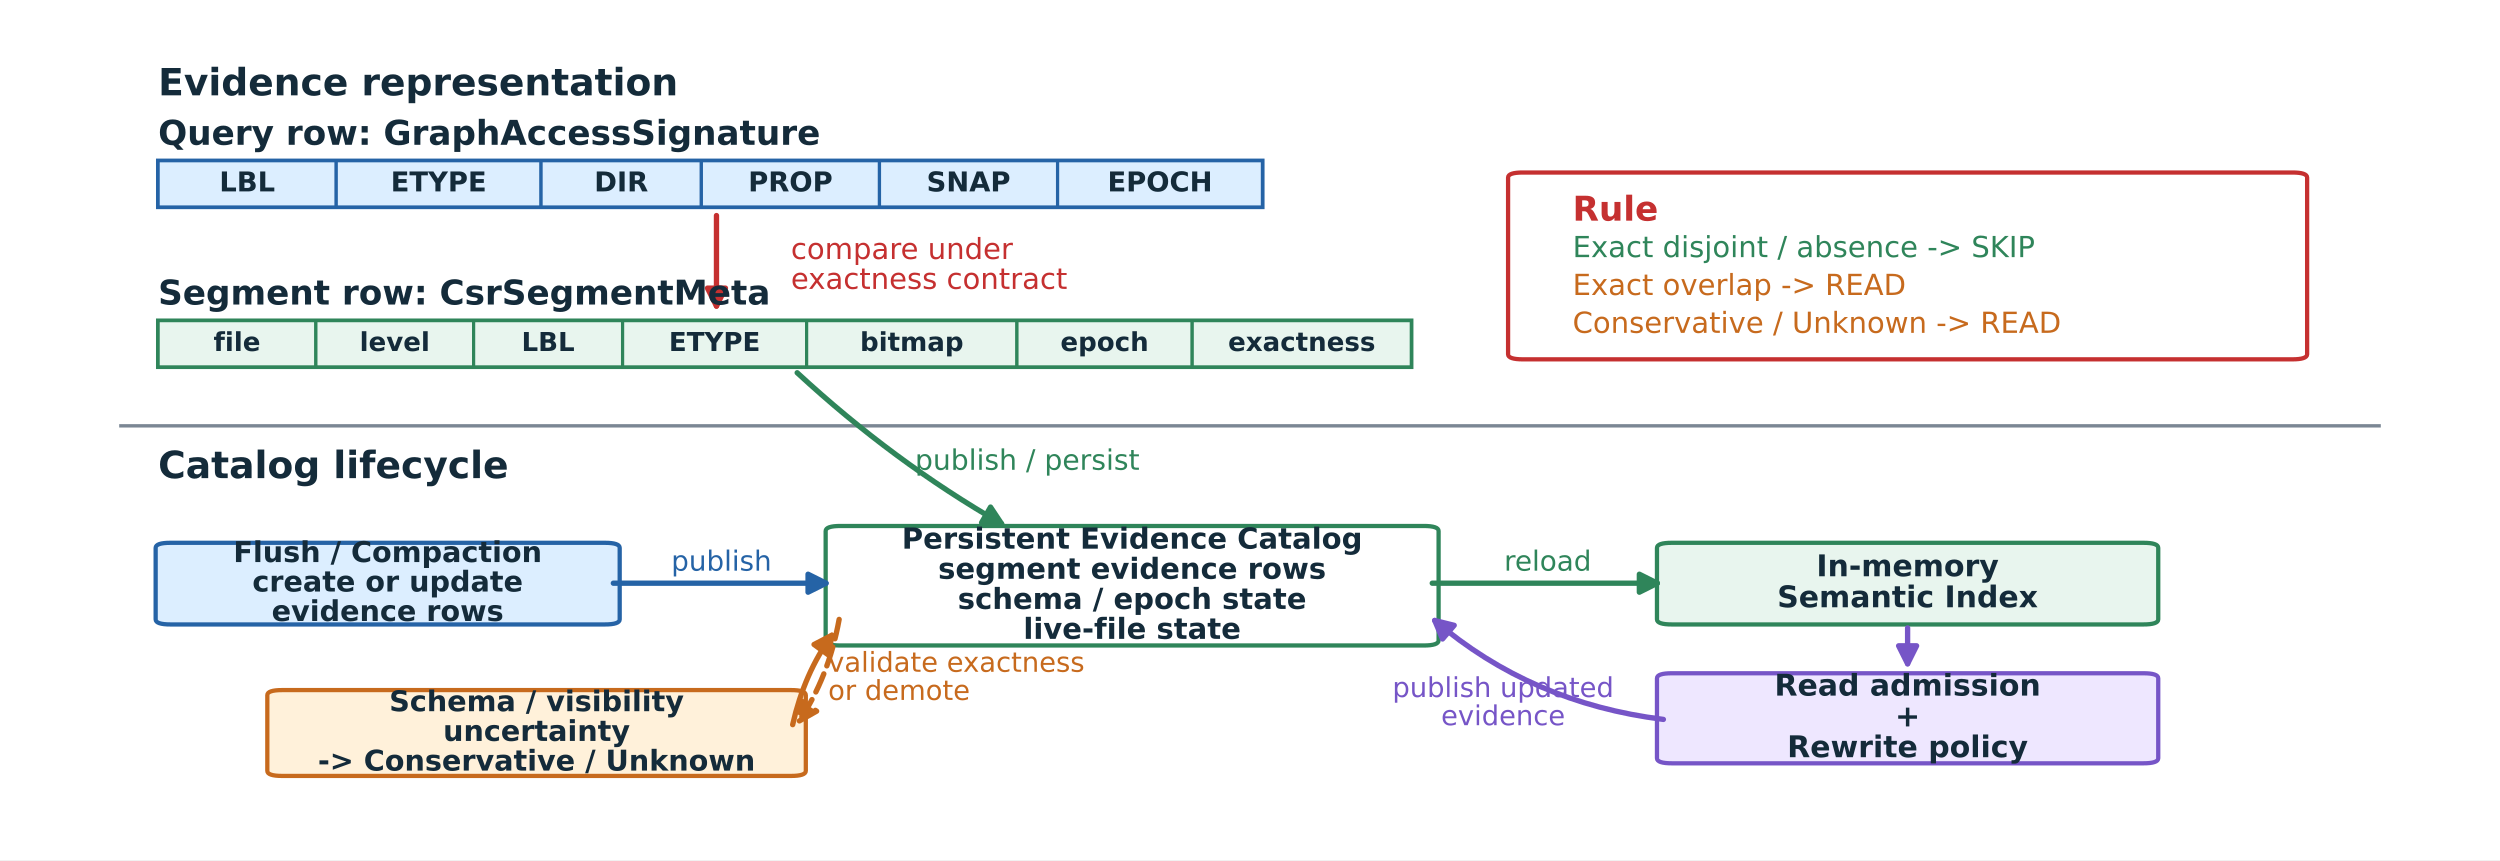
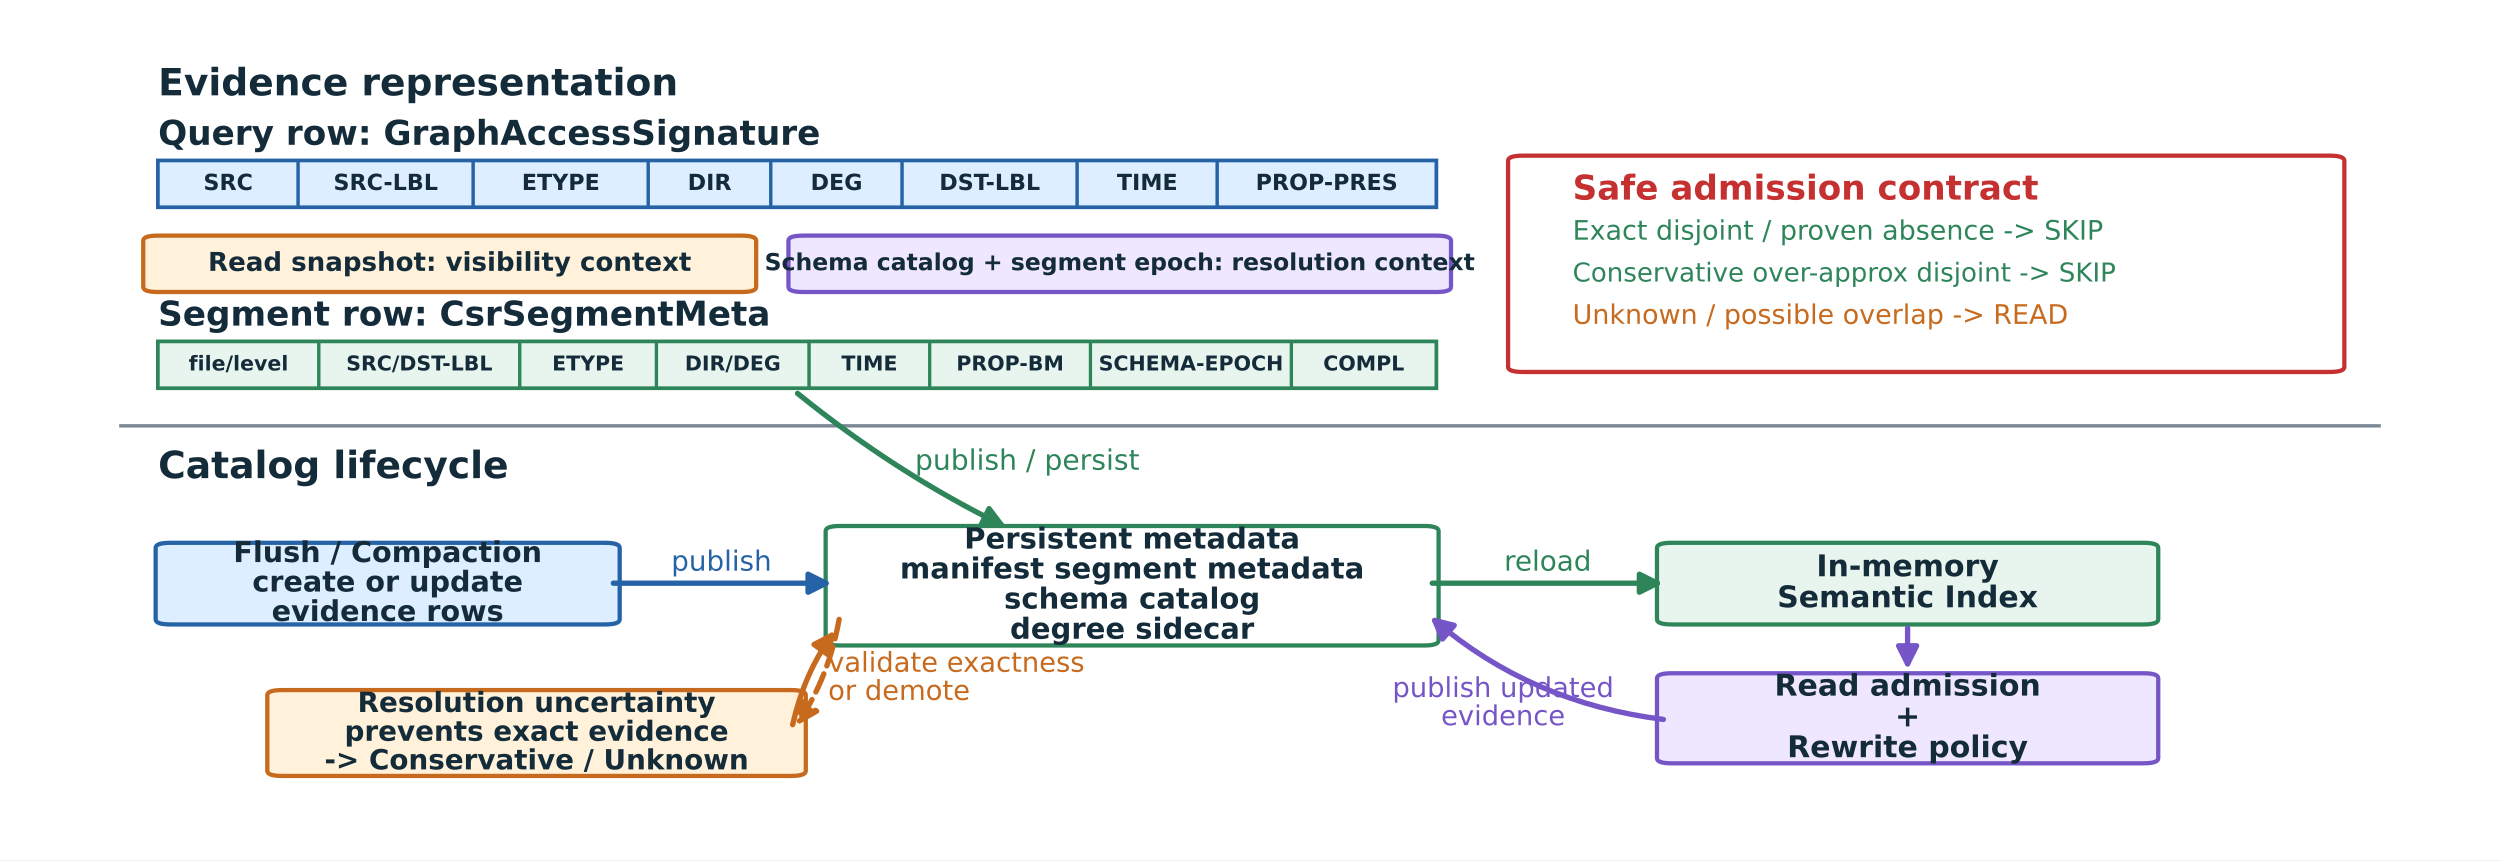
<svg xmlns="http://www.w3.org/2000/svg" width="584.64pt" height="201.132pt" viewBox="0 0 584.64 201.132" version="1.1">
  <defs>
    <style type="text/css">*{stroke-linejoin: round; stroke-linecap: butt}</style>
  </defs>
  <g id="figure_1">
    <g id="patch_1">
      <path d="M 0 201.132  L 584.64 201.132  L 584.64 0  L 0 0  z " style="fill: #ffffff" />
    </g>
    <g id="axes_1">
      <g id="patch_2">
-         <path d="M 36.979 48.411  L 295.222 48.411  L 295.222 37.586  L 36.979 37.586  z " clip-path="url(#pa8581a69e4)" style="fill: #ffffff; stroke: #2563a6; stroke-linejoin: miter" />
+         <path d="M 36.979 48.411  L 335.844 48.411  L 335.844 37.586  L 36.979 37.586  z " clip-path="url(#p251d0ab29b)" style="fill: #ffffff; stroke: #2563a6; stroke-linejoin: miter" />
      </g>
      <g id="patch_3">
-         <path d="M 36.979 48.411  L 78.631 48.411  L 78.631 37.586  L 36.979 37.586  z " clip-path="url(#pa8581a69e4)" style="fill: #dceeff; stroke: #2563a6; stroke-width: 0.75; stroke-linejoin: miter" />
+         <path d="M 36.979 48.411  L 69.732 48.411  L 69.732 37.586  L 36.979 37.586  z " clip-path="url(#p251d0ab29b)" style="fill: #dceeff; stroke: #2563a6; stroke-width: 0.75; stroke-linejoin: miter" />
      </g>
      <g id="patch_4">
-         <path d="M 78.631 48.411  L 126.531 48.411  L 126.531 37.586  L 78.631 37.586  z " clip-path="url(#pa8581a69e4)" style="fill: #dceeff; stroke: #2563a6; stroke-width: 0.75; stroke-linejoin: miter" />
+         <path d="M 69.732 48.411  L 110.672 48.411  L 110.672 37.586  L 69.732 37.586  z " clip-path="url(#p251d0ab29b)" style="fill: #dceeff; stroke: #2563a6; stroke-width: 0.75; stroke-linejoin: miter" />
      </g>
      <g id="patch_5">
-         <path d="M 126.531 48.411  L 164.018 48.411  L 164.018 37.586  L 126.531 37.586  z " clip-path="url(#pa8581a69e4)" style="fill: #dceeff; stroke: #2563a6; stroke-width: 0.75; stroke-linejoin: miter" />
+         <path d="M 110.672 48.411  L 151.612 48.411  L 151.612 37.586  L 110.672 37.586  z " clip-path="url(#p251d0ab29b)" style="fill: #dceeff; stroke: #2563a6; stroke-width: 0.75; stroke-linejoin: miter" />
      </g>
      <g id="patch_6">
-         <path d="M 164.018 48.411  L 205.67 48.411  L 205.67 37.586  L 164.018 37.586  z " clip-path="url(#pa8581a69e4)" style="fill: #dceeff; stroke: #2563a6; stroke-width: 0.75; stroke-linejoin: miter" />
+         <path d="M 151.612 48.411  L 180.271 48.411  L 180.271 37.586  L 151.612 37.586  z " clip-path="url(#p251d0ab29b)" style="fill: #dceeff; stroke: #2563a6; stroke-width: 0.75; stroke-linejoin: miter" />
      </g>
      <g id="patch_7">
-         <path d="M 205.67 48.411  L 247.322 48.411  L 247.322 37.586  L 205.67 37.586  z " clip-path="url(#pa8581a69e4)" style="fill: #dceeff; stroke: #2563a6; stroke-width: 0.75; stroke-linejoin: miter" />
+         <path d="M 180.271 48.411  L 210.976 48.411  L 210.976 37.586  L 180.271 37.586  z " clip-path="url(#p251d0ab29b)" style="fill: #dceeff; stroke: #2563a6; stroke-width: 0.75; stroke-linejoin: miter" />
      </g>
      <g id="patch_8">
-         <path d="M 247.322 48.411  L 295.222 48.411  L 295.222 37.586  L 247.322 37.586  z " clip-path="url(#pa8581a69e4)" style="fill: #dceeff; stroke: #2563a6; stroke-width: 0.75; stroke-linejoin: miter" />
+         <path d="M 210.976 48.411  L 251.916 48.411  L 251.916 37.586  L 210.976 37.586  z " clip-path="url(#p251d0ab29b)" style="fill: #dceeff; stroke: #2563a6; stroke-width: 0.75; stroke-linejoin: miter" />
      </g>
      <g id="patch_9">
-         <path d="M 36.979 85.805  L 330.041 85.805  L 330.041 74.98  L 36.979 74.98  z " clip-path="url(#pa8581a69e4)" style="fill: #ffffff; stroke: #2f855a; stroke-linejoin: miter" />
+         <path d="M 251.916 48.411  L 284.669 48.411  L 284.669 37.586  L 251.916 37.586  z " clip-path="url(#p251d0ab29b)" style="fill: #dceeff; stroke: #2563a6; stroke-width: 0.75; stroke-linejoin: miter" />
      </g>
      <g id="patch_10">
-         <path d="M 36.979 85.805  L 73.868 85.805  L 73.868 74.98  L 36.979 74.98  z " clip-path="url(#pa8581a69e4)" style="fill: #e8f5ee; stroke: #2f855a; stroke-width: 0.75; stroke-linejoin: miter" />
+         <path d="M 284.669 48.411  L 335.844 48.411  L 335.844 37.586  L 284.669 37.586  z " clip-path="url(#p251d0ab29b)" style="fill: #dceeff; stroke: #2563a6; stroke-width: 0.75; stroke-linejoin: miter" />
      </g>
      <g id="patch_11">
-         <path d="M 73.868 85.805  L 110.757 85.805  L 110.757 74.98  L 73.868 74.98  z " clip-path="url(#pa8581a69e4)" style="fill: #e8f5ee; stroke: #2f855a; stroke-width: 0.75; stroke-linejoin: miter" />
+         <path d="M 36.979 68.289  L 173.354 68.289  Q 176.836 68.289 176.836 67.108  L 176.836 56.283  Q 176.836 55.102 173.354 55.102  L 36.979 55.102  Q 33.497 55.102 33.497 56.283  L 33.497 67.108  Q 33.497 68.289 36.979 68.289  z " clip-path="url(#p251d0ab29b)" style="fill: #fff1da; stroke: #c76a1d; stroke-linejoin: miter" />
      </g>
      <g id="patch_12">
-         <path d="M 110.757 85.805  L 145.596 85.805  L 145.596 74.98  L 110.757 74.98  z " clip-path="url(#pa8581a69e4)" style="fill: #e8f5ee; stroke: #2f855a; stroke-width: 0.75; stroke-linejoin: miter" />
+         <path d="M 187.862 68.289  L 335.844 68.289  Q 339.326 68.289 339.326 67.108  L 339.326 56.283  Q 339.326 55.102 335.844 55.102  L 187.862 55.102  Q 184.38 55.102 184.38 56.283  L 184.38 67.108  Q 184.38 68.289 187.862 68.289  z " clip-path="url(#p251d0ab29b)" style="fill: #eee7ff; stroke: #7655c7; stroke-linejoin: miter" />
      </g>
      <g id="patch_13">
-         <path d="M 145.596 85.805  L 188.633 85.805  L 188.633 74.98  L 145.596 74.98  z " clip-path="url(#pa8581a69e4)" style="fill: #e8f5ee; stroke: #2f855a; stroke-width: 0.75; stroke-linejoin: miter" />
+         <path d="M 36.979 90.725  L 335.844 90.725  L 335.844 79.901  L 36.979 79.901  z " clip-path="url(#p251d0ab29b)" style="fill: #ffffff; stroke: #2f855a; stroke-linejoin: miter" />
      </g>
      <g id="patch_14">
-         <path d="M 188.633 85.805  L 237.819 85.805  L 237.819 74.98  L 188.633 74.98  z " clip-path="url(#pa8581a69e4)" style="fill: #e8f5ee; stroke: #2f855a; stroke-width: 0.75; stroke-linejoin: miter" />
+         <path d="M 36.979 90.725  L 74.572 90.725  L 74.572 79.901  L 36.979 79.901  z " clip-path="url(#p251d0ab29b)" style="fill: #e8f5ee; stroke: #2f855a; stroke-width: 0.75; stroke-linejoin: miter" />
      </g>
      <g id="patch_15">
-         <path d="M 237.819 85.805  L 278.806 85.805  L 278.806 74.98  L 237.819 74.98  z " clip-path="url(#pa8581a69e4)" style="fill: #e8f5ee; stroke: #2f855a; stroke-width: 0.75; stroke-linejoin: miter" />
+         <path d="M 74.572 90.725  L 121.564 90.725  L 121.564 79.901  L 74.572 79.901  z " clip-path="url(#p251d0ab29b)" style="fill: #e8f5ee; stroke: #2f855a; stroke-width: 0.75; stroke-linejoin: miter" />
      </g>
      <g id="patch_16">
-         <path d="M 278.806 85.805  L 330.041 85.805  L 330.041 74.98  L 278.806 74.98  z " clip-path="url(#pa8581a69e4)" style="fill: #e8f5ee; stroke: #2f855a; stroke-width: 0.75; stroke-linejoin: miter" />
+         <path d="M 121.564 90.725  L 153.518 90.725  L 153.518 79.901  L 121.564 79.901  z " clip-path="url(#p251d0ab29b)" style="fill: #e8f5ee; stroke: #2f855a; stroke-width: 0.75; stroke-linejoin: miter" />
      </g>
      <g id="patch_17">
-         <path d="M 356.155 84.034  L 536.054 84.034  Q 539.536 84.034 539.536 82.853  L 539.536 41.522  Q 539.536 40.342 536.054 40.342  L 356.155 40.342  Q 352.673 40.342 352.673 41.522  L 352.673 82.853  Q 352.673 84.034 356.155 84.034  z " clip-path="url(#pa8581a69e4)" style="fill: #ffffff; stroke: #c53030; stroke-linejoin: miter" />
+         <path d="M 153.518 90.725  L 189.231 90.725  L 189.231 79.901  L 153.518 79.901  z " clip-path="url(#p251d0ab29b)" style="fill: #e8f5ee; stroke: #2f855a; stroke-width: 0.75; stroke-linejoin: miter" />
      </g>
      <g id="patch_18">
-         <path d="M 39.881 146.03  L 141.437 146.03  Q 144.919 146.03 144.919 144.849  L 144.919 128.12  Q 144.919 126.939 141.437 126.939  L 39.881 126.939  Q 36.399 126.939 36.399 128.12  L 36.399 144.849  Q 36.399 146.03 39.881 146.03  z " clip-path="url(#pa8581a69e4)" style="fill: #dceeff; stroke: #2563a6; stroke-linejoin: miter" />
+         <path d="M 189.231 90.725  L 217.426 90.725  L 217.426 79.901  L 189.231 79.901  z " clip-path="url(#p251d0ab29b)" style="fill: #e8f5ee; stroke: #2f855a; stroke-width: 0.75; stroke-linejoin: miter" />
      </g>
      <g id="patch_19">
-         <path d="M 196.567 150.95  L 332.942 150.95  Q 336.424 150.95 336.424 149.769  L 336.424 124.183  Q 336.424 123.003 332.942 123.003  L 196.567 123.003  Q 193.085 123.003 193.085 124.183  L 193.085 149.769  Q 193.085 150.95 196.567 150.95  z " clip-path="url(#pa8581a69e4)" style="fill: #ffffff; stroke: #2f855a; stroke-linejoin: miter" />
+         <path d="M 217.426 90.725  L 255.019 90.725  L 255.019 79.901  L 217.426 79.901  z " clip-path="url(#p251d0ab29b)" style="fill: #e8f5ee; stroke: #2f855a; stroke-width: 0.75; stroke-linejoin: miter" />
      </g>
      <g id="patch_20">
-         <path d="M 390.974 146.03  L 501.235 146.03  Q 504.717 146.03 504.717 144.849  L 504.717 128.12  Q 504.717 126.939 501.235 126.939  L 390.974 126.939  Q 387.492 126.939 387.492 128.12  L 387.492 144.849  Q 387.492 146.03 390.974 146.03  z " clip-path="url(#pa8581a69e4)" style="fill: #e8f5ee; stroke: #2f855a; stroke-linejoin: miter" />
+         <path d="M 255.019 90.725  L 302.01 90.725  L 302.01 79.901  L 255.019 79.901  z " clip-path="url(#p251d0ab29b)" style="fill: #e8f5ee; stroke: #2f855a; stroke-width: 0.75; stroke-linejoin: miter" />
      </g>
      <g id="patch_21">
-         <path d="M 390.974 178.504  L 501.235 178.504  Q 504.717 178.504 504.717 177.323  L 504.717 158.626  Q 504.717 157.445 501.235 157.445  L 390.974 157.445  Q 387.492 157.445 387.492 158.626  L 387.492 177.323  Q 387.492 178.504 390.974 178.504  z " clip-path="url(#pa8581a69e4)" style="fill: #eee7ff; stroke: #7655c7; stroke-linejoin: miter" />
+         <path d="M 302.01 90.725  L 335.844 90.725  L 335.844 79.901  L 302.01 79.901  z " clip-path="url(#p251d0ab29b)" style="fill: #e8f5ee; stroke: #2f855a; stroke-width: 0.75; stroke-linejoin: miter" />
      </g>
      <g id="patch_22">
-         <path d="M 65.995 181.456  L 184.961 181.456  Q 188.443 181.456 188.443 180.275  L 188.443 162.562  Q 188.443 161.381 184.961 161.381  L 65.995 161.381  Q 62.513 161.381 62.513 162.562  L 62.513 180.275  Q 62.513 181.456 65.995 181.456  z " clip-path="url(#pa8581a69e4)" style="fill: #fff1da; stroke: #c76a1d; stroke-linejoin: miter" />
+         <path d="M 356.155 86.986  L 544.759 86.986  Q 548.241 86.986 548.241 85.805  L 548.241 37.586  Q 548.241 36.405 544.759 36.405  L 356.155 36.405  Q 352.673 36.405 352.673 37.586  L 352.673 85.805  Q 352.673 86.986 356.155 86.986  z " clip-path="url(#p251d0ab29b)" style="fill: #ffffff; stroke: #c53030; stroke-linejoin: miter" />
+       </g>
+       <g id="patch_23">
+         <path d="M 39.881 146.03  L 141.437 146.03  Q 144.919 146.03 144.919 144.849  L 144.919 128.12  Q 144.919 126.939 141.437 126.939  L 39.881 126.939  Q 36.399 126.939 36.399 128.12  L 36.399 144.849  Q 36.399 146.03 39.881 146.03  z " clip-path="url(#p251d0ab29b)" style="fill: #dceeff; stroke: #2563a6; stroke-linejoin: miter" />
+       </g>
+       <g id="patch_24">
+         <path d="M 196.567 150.95  L 332.942 150.95  Q 336.424 150.95 336.424 149.769  L 336.424 124.183  Q 336.424 123.003 332.942 123.003  L 196.567 123.003  Q 193.085 123.003 193.085 124.183  L 193.085 149.769  Q 193.085 150.95 196.567 150.95  z " clip-path="url(#p251d0ab29b)" style="fill: #ffffff; stroke: #2f855a; stroke-linejoin: miter" />
+       </g>
+       <g id="patch_25">
+         <path d="M 390.974 146.03  L 501.235 146.03  Q 504.717 146.03 504.717 144.849  L 504.717 128.12  Q 504.717 126.939 501.235 126.939  L 390.974 126.939  Q 387.492 126.939 387.492 128.12  L 387.492 144.849  Q 387.492 146.03 390.974 146.03  z " clip-path="url(#p251d0ab29b)" style="fill: #e8f5ee; stroke: #2f855a; stroke-linejoin: miter" />
+       </g>
+       <g id="patch_26">
+         <path d="M 390.974 178.504  L 501.235 178.504  Q 504.717 178.504 504.717 177.323  L 504.717 158.626  Q 504.717 157.445 501.235 157.445  L 390.974 157.445  Q 387.492 157.445 387.492 158.626  L 387.492 177.323  Q 387.492 178.504 390.974 178.504  z " clip-path="url(#p251d0ab29b)" style="fill: #eee7ff; stroke: #7655c7; stroke-linejoin: miter" />
+       </g>
+       <g id="patch_27">
+         <path d="M 65.995 181.456  L 184.961 181.456  Q 188.443 181.456 188.443 180.275  L 188.443 162.562  Q 188.443 161.381 184.961 161.381  L 65.995 161.381  Q 62.513 161.381 62.513 162.562  L 62.513 180.275  Q 62.513 181.456 65.995 181.456  z " clip-path="url(#p251d0ab29b)" style="fill: #fff1da; stroke: #c76a1d; stroke-linejoin: miter" />
      </g>
      <g id="line2d_1">
-         <path d="M 28.274 99.582  L 556.366 99.582  " clip-path="url(#pa8581a69e4)" style="fill: none; stroke: #7b8794; stroke-width: 0.8; stroke-linecap: square" />
-       </g>
-       <g id="patch_23">
-         <path d="M 167.551 50.412  Q 167.551 61.696 167.551 71.583  " clip-path="url(#pa8581a69e4)" style="fill: none; stroke: #c53030; stroke-width: 1.25; stroke-linecap: round" />
-         <path d="M 169.651 67.383  L 167.551 71.583  L 165.451 67.383  z " clip-path="url(#pa8581a69e4)" style="fill: #c53030; stroke: #c53030; stroke-width: 1.25; stroke-linecap: round" />
-       </g>
-       <g id="patch_24">
-         <path d="M 186.427 87.17  Q 208.909 107.941 234.237 122.495  " clip-path="url(#pa8581a69e4)" style="fill: none; stroke: #2f855a; stroke-width: 1.25; stroke-linecap: round" />
-         <path d="M 231.642 118.582  L 234.237 122.495  L 229.549 122.224  z " clip-path="url(#pa8581a69e4)" style="fill: #2f855a; stroke: #2f855a; stroke-width: 1.25; stroke-linecap: round" />
-       </g>
-       <g id="patch_25">
-         <path d="M 143.439 136.386  Q 169.003 136.386 193.169 136.386  " clip-path="url(#pa8581a69e4)" style="fill: none; stroke: #2563a6; stroke-width: 1.25; stroke-linecap: round" />
-         <path d="M 188.969 134.286  L 193.169 136.386  L 188.969 138.486  z " clip-path="url(#pa8581a69e4)" style="fill: #2563a6; stroke: #2563a6; stroke-width: 1.25; stroke-linecap: round" />
-       </g>
-       <g id="patch_26">
-         <path d="M 334.944 136.386  Q 361.959 136.386 387.576 136.386  " clip-path="url(#pa8581a69e4)" style="fill: none; stroke: #2f855a; stroke-width: 1.25; stroke-linecap: round" />
-         <path d="M 383.376 134.286  L 387.576 136.386  L 383.376 138.486  z " clip-path="url(#pa8581a69e4)" style="fill: #2f855a; stroke: #2f855a; stroke-width: 1.25; stroke-linecap: round" />
-       </g>
-       <g id="patch_27">
-         <path d="M 446.105 146.85  Q 446.105 151.739 446.105 155.23  " clip-path="url(#pa8581a69e4)" style="fill: none; stroke: #7655c7; stroke-width: 1.25; stroke-linecap: round" />
-         <path d="M 448.205 151.03  L 446.105 155.23  L 444.005 151.03  z " clip-path="url(#pa8581a69e4)" style="fill: #7655c7; stroke: #7655c7; stroke-width: 1.25; stroke-linecap: round" />
+         <path d="M 28.274 99.582  L 556.366 99.582  " clip-path="url(#p251d0ab29b)" style="fill: none; stroke: #7b8794; stroke-width: 0.8; stroke-linecap: square" />
      </g>
      <g id="patch_28">
-         <path d="M 388.989 168.238  Q 358.105 164.417 335.514 145.102  " clip-path="url(#pa8581a69e4)" style="fill: none; stroke: #7655c7; stroke-width: 1.25; stroke-linecap: round" />
-         <path d="M 337.342 149.428  L 335.514 145.102  L 340.071 146.236  z " clip-path="url(#pa8581a69e4)" style="fill: #7655c7; stroke: #7655c7; stroke-width: 1.25; stroke-linecap: round" />
+         <path d="M 186.51 91.992  Q 209.191 110.393 234.136 122.687  " clip-path="url(#p251d0ab29b)" style="fill: none; stroke: #2f855a; stroke-width: 1.25; stroke-linecap: round" />
+         <path d="M 231.297 118.947  L 234.136 122.687  L 229.44 122.714  z " clip-path="url(#p251d0ab29b)" style="fill: #2f855a; stroke: #2f855a; stroke-width: 1.25; stroke-linecap: round" />
      </g>
      <g id="patch_29">
-         <path d="M 185.37 169.461  Q 188.091 157.412 194.542 148.558  " clip-path="url(#pa8581a69e4)" style="fill: none; stroke: #c76a1d; stroke-width: 1.25; stroke-linecap: round" />
-         <path d="M 190.371 150.716  L 194.542 148.558  L 193.766 153.189  z " clip-path="url(#pa8581a69e4)" style="fill: #c76a1d; stroke: #c76a1d; stroke-width: 1.25; stroke-linecap: round" />
+         <path d="M 143.439 136.386  Q 169.003 136.386 193.169 136.386  " clip-path="url(#p251d0ab29b)" style="fill: none; stroke: #2563a6; stroke-width: 1.25; stroke-linecap: round" />
+         <path d="M 188.969 134.286  L 193.169 136.386  L 188.969 138.486  z " clip-path="url(#p251d0ab29b)" style="fill: #2563a6; stroke: #2563a6; stroke-width: 1.25; stroke-linecap: round" />
      </g>
      <g id="patch_30">
-         <path d="M 196.238 144.854  Q 193.782 158.379 186.881 168.62  " clip-path="url(#pa8581a69e4)" style="fill: none; stroke-dasharray: 4.625,2; stroke-dashoffset: 0; stroke: #c76a1d; stroke-width: 1.25; stroke-linecap: round" />
-         <path d="M 190.97 166.31  L 186.881 168.62  L 187.487 163.963  z " clip-path="url(#pa8581a69e4)" style="fill: #c76a1d; stroke-dasharray: 4.625,2; stroke-dashoffset: 0; stroke: #c76a1d; stroke-width: 1.25; stroke-linecap: round" />
+         <path d="M 334.944 136.386  Q 361.959 136.386 387.576 136.386  " clip-path="url(#p251d0ab29b)" style="fill: none; stroke: #2f855a; stroke-width: 1.25; stroke-linecap: round" />
+         <path d="M 383.376 134.286  L 387.576 136.386  L 383.376 138.486  z " clip-path="url(#p251d0ab29b)" style="fill: #2f855a; stroke: #2f855a; stroke-width: 1.25; stroke-linecap: round" />
+       </g>
+       <g id="patch_31">
+         <path d="M 446.105 146.85  Q 446.105 151.739 446.105 155.23  " clip-path="url(#p251d0ab29b)" style="fill: none; stroke: #7655c7; stroke-width: 1.25; stroke-linecap: round" />
+         <path d="M 448.205 151.03  L 446.105 155.23  L 444.005 151.03  z " clip-path="url(#p251d0ab29b)" style="fill: #7655c7; stroke: #7655c7; stroke-width: 1.25; stroke-linecap: round" />
+       </g>
+       <g id="patch_32">
+         <path d="M 388.989 168.238  Q 358.105 164.417 335.514 145.102  " clip-path="url(#p251d0ab29b)" style="fill: none; stroke: #7655c7; stroke-width: 1.25; stroke-linecap: round" />
+         <path d="M 337.342 149.428  L 335.514 145.102  L 340.071 146.236  z " clip-path="url(#p251d0ab29b)" style="fill: #7655c7; stroke: #7655c7; stroke-width: 1.25; stroke-linecap: round" />
+       </g>
+       <g id="patch_33">
+         <path d="M 185.37 169.461  Q 188.091 157.412 194.542 148.558  " clip-path="url(#p251d0ab29b)" style="fill: none; stroke: #c76a1d; stroke-width: 1.25; stroke-linecap: round" />
+         <path d="M 190.371 150.716  L 194.542 148.558  L 193.766 153.189  z " clip-path="url(#p251d0ab29b)" style="fill: #c76a1d; stroke: #c76a1d; stroke-width: 1.25; stroke-linecap: round" />
+       </g>
+       <g id="patch_34">
+         <path d="M 196.238 144.854  Q 193.782 158.379 186.881 168.62  " clip-path="url(#p251d0ab29b)" style="fill: none; stroke-dasharray: 4.625,2; stroke-dashoffset: 0; stroke: #c76a1d; stroke-width: 1.25; stroke-linecap: round" />
+         <path d="M 190.97 166.31  L 186.881 168.62  L 187.487 163.963  z " clip-path="url(#p251d0ab29b)" style="fill: #c76a1d; stroke-dasharray: 4.625,2; stroke-dashoffset: 0; stroke: #c76a1d; stroke-width: 1.25; stroke-linecap: round" />
      </g>
      <g id="text_1">
        <text style="fill: #142b3a; font: 700 8.8px 'DejaVu Sans'; text-anchor: start" x="36.979" y="22.301" transform="rotate(-0 36.9792 22.30133)">Evidence representation</text>
      </g>
      <g id="text_2">
        <text style="fill: #142b3a; font: 700 8px 'DejaVu Sans'; text-anchor: start" x="36.979" y="33.858" transform="rotate(-0 36.9792 33.85805)">Query row: GraphAccessSignature</text>
      </g>
      <g id="text_3">
-         <text style="fill: #142b3a; font: 700 6.4px 'DejaVu Sans'; text-anchor: middle" x="57.805" y="44.764" transform="rotate(-0 57.8052 44.76449)">LBL</text>
+         <text style="fill: #142b3a; font: 700 5.2px 'DejaVu Sans'; text-anchor: middle" x="53.355" y="44.433" transform="rotate(-0 53.35535 44.43337)">SRC</text>
      </g>
      <g id="text_4">
-         <text style="fill: #142b3a; font: 700 6.4px 'DejaVu Sans'; text-anchor: middle" x="102.581" y="44.764" transform="rotate(-0 102.5811 44.76449)">ETYPE</text>
+         <text style="fill: #142b3a; font: 700 5.2px 'DejaVu Sans'; text-anchor: middle" x="90.202" y="44.433" transform="rotate(-0 90.2017 44.43337)">SRC-LBL</text>
      </g>
      <g id="text_5">
-         <text style="fill: #142b3a; font: 700 6.4px 'DejaVu Sans'; text-anchor: middle" x="145.274" y="44.764" transform="rotate(-0 145.2744 44.76449)">DIR</text>
+         <text style="fill: #142b3a; font: 700 5.2px 'DejaVu Sans'; text-anchor: middle" x="131.142" y="44.433" transform="rotate(-0 131.1421 44.43337)">ETYPE</text>
      </g>
      <g id="text_6">
-         <text style="fill: #142b3a; font: 700 6.4px 'DejaVu Sans'; text-anchor: middle" x="184.844" y="44.764" transform="rotate(-0 184.8438 44.76449)">PROP</text>
+         <text style="fill: #142b3a; font: 700 5.2px 'DejaVu Sans'; text-anchor: middle" x="165.941" y="44.433" transform="rotate(-0 165.9414 44.43337)">DIR</text>
      </g>
      <g id="text_7">
-         <text style="fill: #142b3a; font: 700 6.4px 'DejaVu Sans'; text-anchor: middle" x="226.496" y="44.764" transform="rotate(-0 226.4958 44.76449)">SNAP</text>
+         <text style="fill: #142b3a; font: 700 5.2px 'DejaVu Sans'; text-anchor: middle" x="195.623" y="44.433" transform="rotate(-0 195.6232 44.43337)">DEG</text>
      </g>
      <g id="text_8">
-         <text style="fill: #142b3a; font: 700 6.4px 'DejaVu Sans'; text-anchor: middle" x="271.272" y="44.764" transform="rotate(-0 271.2717 44.76449)">EPOCH</text>
+         <text style="fill: #142b3a; font: 700 5.2px 'DejaVu Sans'; text-anchor: middle" x="231.446" y="44.433" transform="rotate(-0 231.446 44.43337)">DST-LBL</text>
      </g>
      <g id="text_9">
-         <text style="fill: #142b3a; font: 700 8px 'DejaVu Sans'; text-anchor: start" x="36.979" y="71.221" transform="rotate(-0 36.9792 71.22108)">Segment row: CsrSegmentMeta</text>
+         <text style="fill: #142b3a; font: 700 5.2px 'DejaVu Sans'; text-anchor: middle" x="268.292" y="44.433" transform="rotate(-0 268.2924 44.43337)">TIME</text>
      </g>
      <g id="text_10">
-         <text style="fill: #142b3a; font: 700 6.1px 'DejaVu Sans'; text-anchor: middle" x="55.424" y="82.076" transform="rotate(-0 55.42364 82.07599)">file</text>
+         <text style="fill: #142b3a; font: 700 5.2px 'DejaVu Sans'; text-anchor: middle" x="310.256" y="44.433" transform="rotate(-0 310.2563 44.43337)">PROP-PRES</text>
      </g>
      <g id="text_11">
-         <text style="fill: #142b3a; font: 700 6.1px 'DejaVu Sans'; text-anchor: middle" x="92.313" y="82.076" transform="rotate(-0 92.31251 82.07599)">level</text>
+         <text style="fill: #142b3a; font: 700 6.1px 'DejaVu Sans'; text-anchor: middle" x="105.167" y="63.355" transform="rotate(-0 105.1668 63.35502)">Read snapshot: visibility context</text>
      </g>
      <g id="text_12">
-         <text style="fill: #142b3a; font: 700 6.1px 'DejaVu Sans'; text-anchor: middle" x="128.177" y="82.076" transform="rotate(-0 128.1767 82.07599)">LBL</text>
+         <text style="fill: #142b3a; font: 700 5.5px 'DejaVu Sans'; text-anchor: middle" x="261.853" y="63.192" transform="rotate(-0 261.8532 63.1918)">Schema catalog + segment epoch: resolution context</text>
      </g>
      <g id="text_13">
-         <text style="fill: #142b3a; font: 700 6.1px 'DejaVu Sans'; text-anchor: middle" x="167.115" y="82.076" transform="rotate(-0 167.1149 82.07599)">ETYPE</text>
+         <text style="fill: #142b3a; font: 700 8px 'DejaVu Sans'; text-anchor: start" x="36.979" y="76.141" transform="rotate(-0 36.9792 76.14138)">Segment row: CsrSegmentMeta</text>
      </g>
      <g id="text_14">
-         <text style="fill: #142b3a; font: 700 6.1px 'DejaVu Sans'; text-anchor: middle" x="213.226" y="82.076" transform="rotate(-0 213.226 82.07599)">bitmap</text>
+         <text style="fill: #142b3a; font: 700 4.8px 'DejaVu Sans'; text-anchor: middle" x="55.776" y="86.638" transform="rotate(-0 55.77573 86.63757)">file/level</text>
      </g>
      <g id="text_15">
-         <text style="fill: #142b3a; font: 700 6.1px 'DejaVu Sans'; text-anchor: middle" x="258.312" y="82.076" transform="rotate(-0 258.3124 82.07599)">epoch</text>
+         <text style="fill: #142b3a; font: 700 4.8px 'DejaVu Sans'; text-anchor: middle" x="98.068" y="86.638" transform="rotate(-0 98.06792 86.63757)">SRC/DST-LBL</text>
      </g>
      <g id="text_16">
-         <text style="fill: #142b3a; font: 700 6.1px 'DejaVu Sans'; text-anchor: middle" x="304.424" y="82.076" transform="rotate(-0 304.4235 82.07599)">exactness</text>
+         <text style="fill: #142b3a; font: 700 4.8px 'DejaVu Sans'; text-anchor: middle" x="137.541" y="86.638" transform="rotate(-0 137.5406 86.63757)">ETYPE</text>
      </g>
      <g id="text_17">
-         <text style="fill: #c53030; font: 6.8px 'DejaVu Sans'" transform="translate(184.9608 60.56679)">compare under</text>
-         <text style="fill: #c53030; font: 6.8px 'DejaVu Sans'" transform="translate(184.9608 67.56127)">exactness contract</text>
+         <text style="fill: #142b3a; font: 700 4.8px 'DejaVu Sans'; text-anchor: middle" x="171.374" y="86.638" transform="rotate(-0 171.3744 86.63757)">DIR/DEG</text>
      </g>
      <g id="text_18">
-         <text style="fill: #c53030; font: 700 8px 'DejaVu Sans'; text-anchor: start" x="367.762" y="51.602" transform="rotate(-0 367.7616 51.60238)">Rule</text>
+         <text style="fill: #142b3a; font: 700 4.8px 'DejaVu Sans'; text-anchor: middle" x="203.328" y="86.638" transform="rotate(-0 203.3285 86.63757)">TIME</text>
      </g>
      <g id="text_19">
-         <text style="fill: #2f855a; font: 6.8px 'DejaVu Sans'; text-anchor: start" x="367.762" y="60.128" transform="rotate(-0 367.7616 60.12779)">Exact disjoint / absence  -&gt;  SKIP</text>
+         <text style="fill: #142b3a; font: 700 4.8px 'DejaVu Sans'; text-anchor: middle" x="236.222" y="86.638" transform="rotate(-0 236.2224 86.63757)">PROP-BM</text>
      </g>
      <g id="text_20">
-         <text style="fill: #c76a1d; font: 6.8px 'DejaVu Sans'; text-anchor: start" x="367.762" y="68.984" transform="rotate(-0 367.7616 68.98434)">Exact overlap  -&gt;  READ</text>
+         <text style="fill: #142b3a; font: 700 4.8px 'DejaVu Sans'; text-anchor: middle" x="278.515" y="86.638" transform="rotate(-0 278.5146 86.63757)">SCHEMA-EPOCH</text>
      </g>
      <g id="text_21">
-         <text style="fill: #c76a1d; font: 6.8px 'DejaVu Sans'; text-anchor: start" x="367.762" y="77.841" transform="rotate(-0 367.7616 77.84087)">Conservative / Unknown  -&gt;  READ</text>
+         <text style="fill: #142b3a; font: 700 4.8px 'DejaVu Sans'; text-anchor: middle" x="318.927" y="86.638" transform="rotate(-0 318.9271 86.63757)">COMPL</text>
      </g>
      <g id="text_22">
+         <text style="fill: #c53030; font: 700 8px 'DejaVu Sans'; text-anchor: start" x="367.762" y="46.682" transform="rotate(-0 367.7616 46.68208)">Safe admission contract</text>
+       </g>
+       <g id="text_23">
+         <text style="fill: #2f855a; font: 6.3px 'DejaVu Sans'; text-anchor: start" x="367.762" y="56.054" transform="rotate(-0 367.7616 56.05359)">Exact disjoint / proven absence  -&gt;  SKIP</text>
+       </g>
+       <g id="text_24">
+         <text style="fill: #2f855a; font: 6.1px 'DejaVu Sans'; text-anchor: start" x="367.762" y="65.839" transform="rotate(-0 367.7616 65.839)">Conservative over-approx disjoint  -&gt;  SKIP</text>
+       </g>
+       <g id="text_25">
+         <text style="fill: #c76a1d; font: 6.3px 'DejaVu Sans'; text-anchor: start" x="367.762" y="75.735" transform="rotate(-0 367.7616 75.73479)">Unknown / possible overlap  -&gt;  READ</text>
+       </g>
+       <g id="text_26">
        <text style="fill: #142b3a; font: 700 8.8px 'DejaVu Sans'; text-anchor: start" x="36.979" y="111.816" transform="rotate(-0 36.9792 111.8164)">Catalog lifecycle</text>
      </g>
-       <g id="text_23">
+       <g id="text_27">
        <text style="fill: #142b3a; font: 700 6.7px 'DejaVu Sans'" transform="translate(54.57093 131.4414)">Flush / Compaction</text>
        <text style="fill: #142b3a; font: 700 6.7px 'DejaVu Sans'" transform="translate(59.01386 138.333)">create or update</text>
        <text style="fill: #142b3a; font: 700 6.7px 'DejaVu Sans'" transform="translate(63.5327 145.2246)">evidence rows</text>
      </g>
-       <g id="text_24">
-         <text style="fill: #142b3a; font: 700 6.8px 'DejaVu Sans'" transform="translate(210.8924 128.3077)">Persistent Evidence Catalog</text>
-         <text style="fill: #142b3a; font: 700 6.8px 'DejaVu Sans'" transform="translate(219.3823 135.3554)">segment evidence rows</text>
-         <text style="fill: #142b3a; font: 700 6.8px 'DejaVu Sans'" transform="translate(223.9729 142.403)">schema / epoch state</text>
-         <text style="fill: #142b3a; font: 700 6.8px 'DejaVu Sans'" transform="translate(239.3159 149.3974)">live-file state</text>
-       </g>
-       <g id="text_25">
+       <g id="text_28">
+         <text style="fill: #142b3a; font: 700 6.8px 'DejaVu Sans'" transform="translate(225.4906 128.2812)">Persistent metadata</text>
+         <text style="fill: #142b3a; font: 700 6.8px 'DejaVu Sans'" transform="translate(210.4563 135.2757)">manifest segment metadata</text>
+         <text style="fill: #142b3a; font: 700 6.8px 'DejaVu Sans'" transform="translate(234.8035 142.3233)">schema catalog</text>
+         <text style="fill: #142b3a; font: 700 6.8px 'DejaVu Sans'" transform="translate(236.1932 149.3709)">degree sidecar</text>
+       </g>
+       <g id="text_29">
        <text style="fill: #142b3a; font: 700 7px 'DejaVu Sans'" transform="translate(424.7783 134.761)">In-memory</text>
        <text style="fill: #142b3a; font: 700 7px 'DejaVu Sans'" transform="translate(415.6132 142.0159)">Semantic Index</text>
      </g>
-       <g id="text_26">
+       <g id="text_30">
        <text style="fill: #142b3a; font: 700 7px 'DejaVu Sans'" transform="translate(414.9739 162.6781)">Read admission</text>
        <text style="fill: #142b3a; font: 700 7px 'DejaVu Sans'" transform="translate(443.1719 169.8783)">+</text>
        <text style="fill: #142b3a; font: 700 7px 'DejaVu Sans'" transform="translate(417.9451 177.0785)">Rewrite policy</text>
      </g>
-       <g id="text_27">
-         <text style="fill: #142b3a; font: 700 6.7px 'DejaVu Sans'" transform="translate(91.01226 166.3231)">Schema / visibility</text>
-         <text style="fill: #142b3a; font: 700 6.7px 'DejaVu Sans'" transform="translate(103.6182 173.2671)">uncertainty</text>
-         <text style="fill: #142b3a; font: 700 6.7px 'DejaVu Sans'" transform="translate(74.34601 180.2111)">-&gt; Conservative / Unknown</text>
-       </g>
-       <g id="text_28">
+       <g id="text_31">
+         <text style="fill: #142b3a; font: 700 6.5px 'DejaVu Sans'" transform="translate(83.62359 166.5006)">Resolution uncertainty</text>
+         <text style="fill: #142b3a; font: 700 6.5px 'DejaVu Sans'" transform="translate(80.57112 173.2373)">prevents exact evidence</text>
+         <text style="fill: #142b3a; font: 700 6.5px 'DejaVu Sans'" transform="translate(75.87234 179.9232)">-&gt; Conservative / Unknown</text>
+       </g>
+       <g id="text_32">
        <text style="fill: #2f855a; font: 6.6px 'DejaVu Sans'; text-anchor: start" x="213.977" y="109.866" transform="rotate(-0 213.9768 109.866)">publish / persist</text>
      </g>
-       <g id="text_29">
+       <g id="text_33">
        <text style="fill: #2563a6; font: 6.5px 'DejaVu Sans'; text-anchor: middle" x="168.712" y="133.456" transform="rotate(-0 168.7118 133.4559)">publish</text>
      </g>
-       <g id="text_30">
+       <g id="text_34">
        <text style="fill: #2f855a; font: 6.5px 'DejaVu Sans'; text-anchor: middle" x="361.958" y="133.456" transform="rotate(-0 361.9584 133.4559)">reload</text>
      </g>
-       <g id="text_31">
+       <g id="text_35">
        <text style="fill: #7655c7; font: 6.4px 'DejaVu Sans'" transform="translate(325.6246 163.0044)">publish updated</text>
        <text style="fill: #7655c7; font: 6.4px 'DejaVu Sans'" transform="translate(337.0036 169.5874)">evidence</text>
      </g>
-       <g id="text_32">
+       <g id="text_36">
        <text style="fill: #c76a1d; font: 6.4px 'DejaVu Sans'" transform="translate(193.6656 157.1)">validate exactness</text>
        <text style="fill: #c76a1d; font: 6.4px 'DejaVu Sans'" transform="translate(193.6656 163.6831)">or demote</text>
      </g>
    </g>
  </g>
  <defs>
-     <clipPath id="pa8581a69e4">
+     <clipPath id="p251d0ab29b">
      <rect x="2.16" y="2.16" width="580.32" height="196.812" />
    </clipPath>
  </defs>
</svg>
